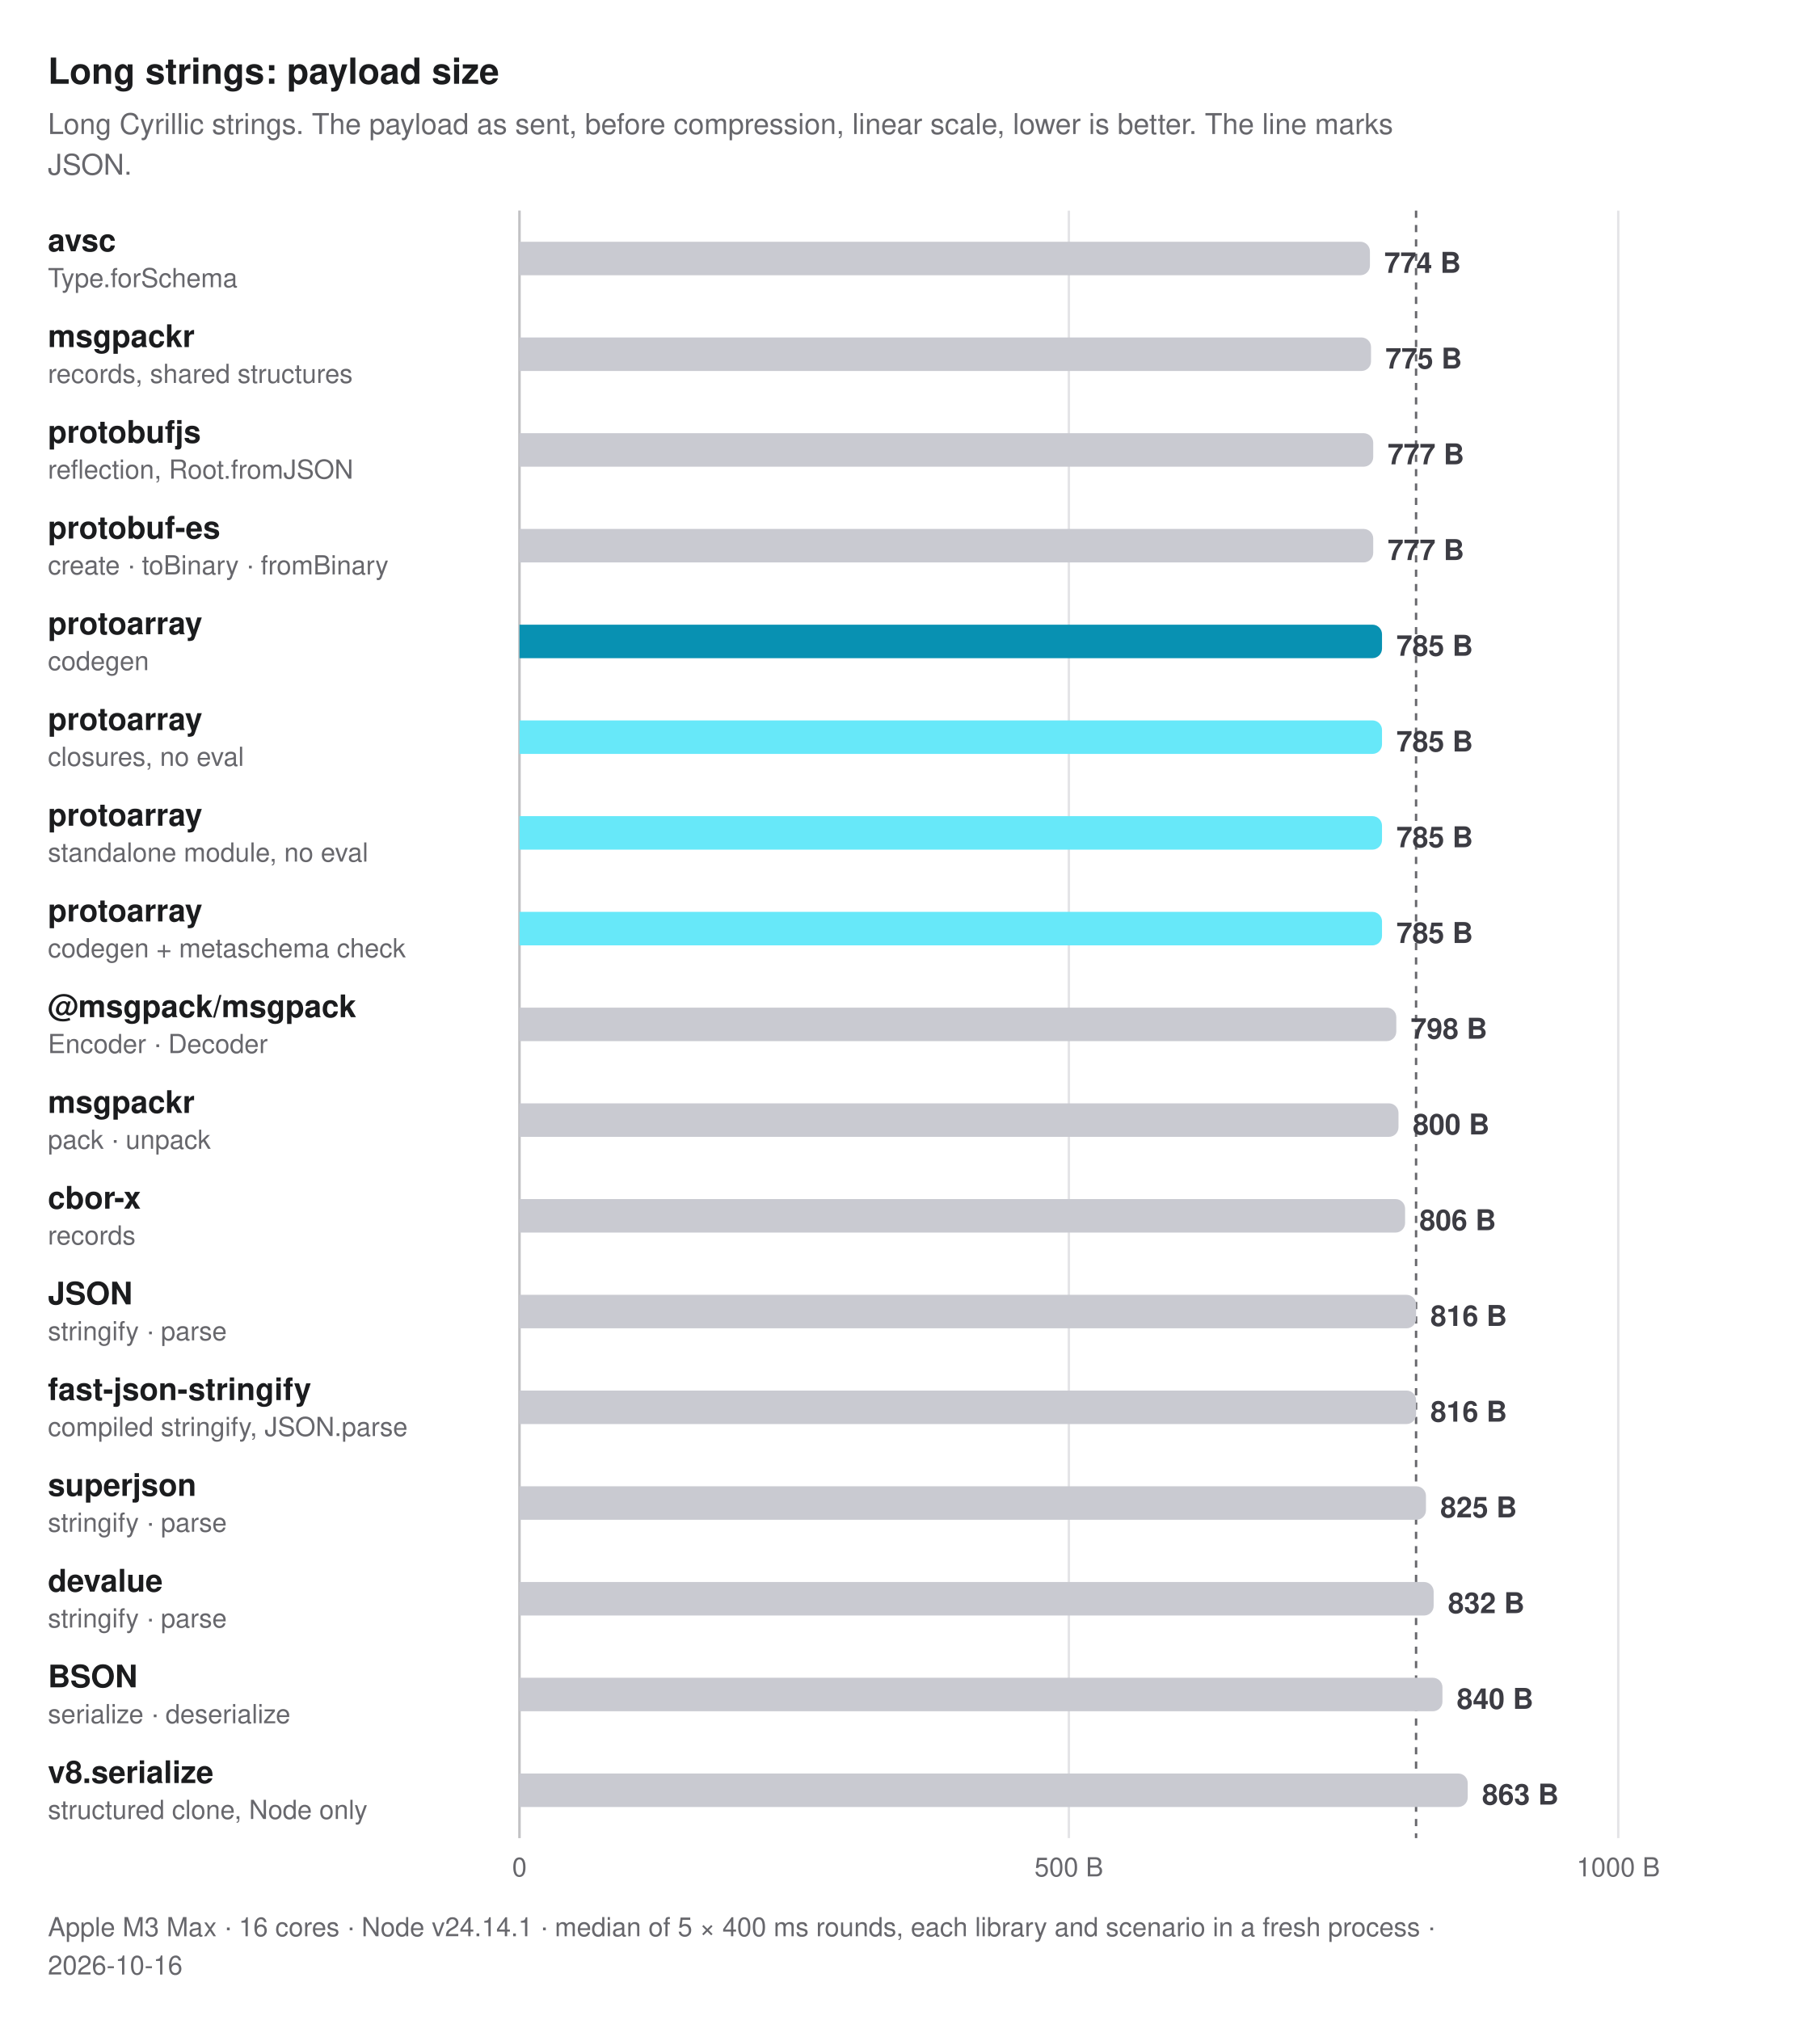
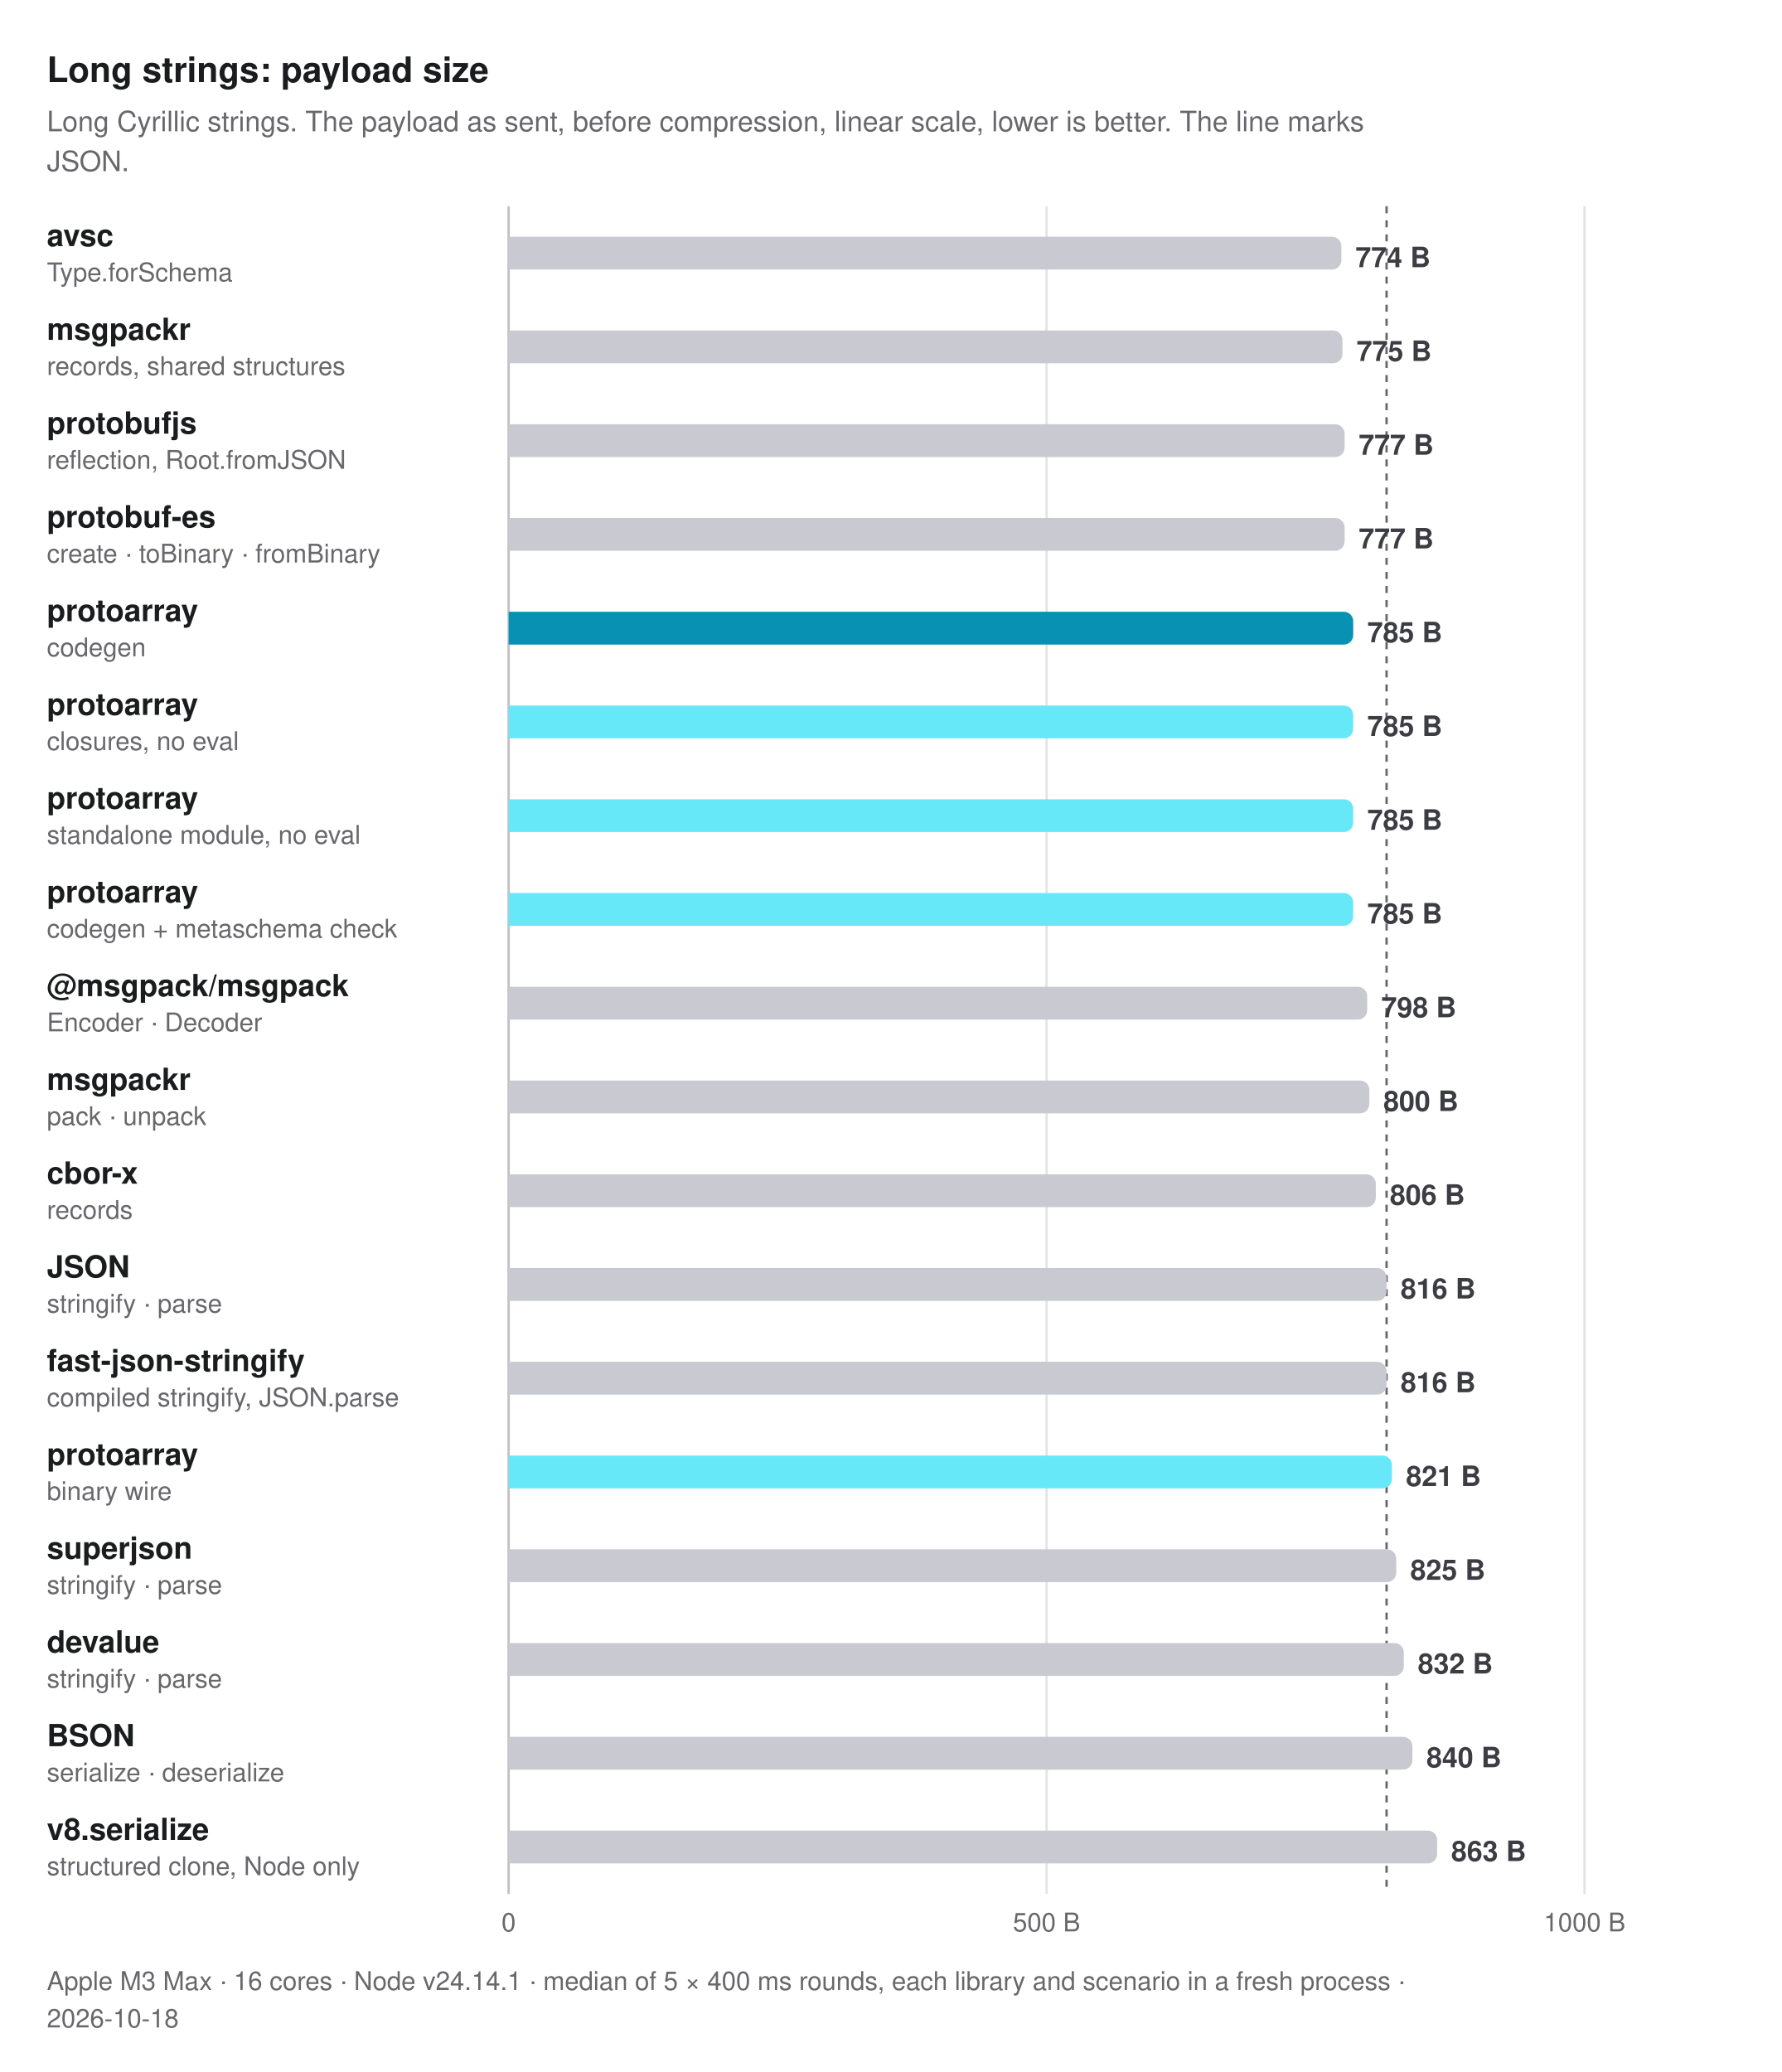
- <svg xmlns="http://www.w3.org/2000/svg" width="760" height="844" viewBox="0 0 760 844" role="img" aria-label="Long strings: payload size. Long Cyrillic strings. The payload as sent, before compression, linear scale, lower is better. The line marks JSON.">
+ <svg xmlns="http://www.w3.org/2000/svg" width="760" height="884" viewBox="0 0 760 884" role="img" aria-label="Long strings: payload size. Long Cyrillic strings. The payload as sent, before compression, linear scale, lower is better. The line marks JSON.">
  <style>
  text { font-family: -apple-system, BlinkMacSystemFont, "Segoe UI", Helvetica, Arial, sans-serif; }
  .title { font-size: 15px; font-weight: 700; fill: #1b1c1e; }
  .subtitle, .caption { font-size: 12px; fill: #67676c; }
  .caption { font-size: 11px; }
  .group { font-size: 11px; font-weight: 600; letter-spacing: 0.06em; fill: #67676c; }
  .label { font-size: 13px; font-weight: 600; fill: #1b1c1e; }
  .label.primary, .label.secondary { font-weight: 700; }
  .sublabel { font-size: 11px; fill: #67676c; }
  .value { font-size: 12px; font-weight: 600; fill: #3c3c43; font-variant-numeric: tabular-nums; }
  .value.small { font-size: 10px; }
  .legend { font-size: 11px; fill: #3c3c43; }
  .tick { font-size: 11px; fill: #67676c; font-variant-numeric: tabular-nums; }
  .grid { stroke: #e4e4e7; stroke-width: 1; }
  .axis { stroke: #c2c2c4; stroke-width: 1; }
  .ref { stroke: #67676c; stroke-width: 1; stroke-dasharray: 3 3; }
  .bar { fill: #c9cad1; }
  .bar.primary { fill: #0891b2; }
  .bar.secondary { fill: #67e8f9; }
  @media (prefers-color-scheme: dark) {
    .title, .label { fill: #dfdfd6; }
    .subtitle, .caption, .group, .sublabel, .tick { fill: #98989f; }
    .value, .legend { fill: #c2c2c4; }
    .grid { stroke: #2e2e32; }
    .axis { stroke: #48484c; }
    .ref { stroke: #98989f; }
    .bar { fill: #4a4b53; }
    .bar.primary { fill: #22d3ee; }
    .bar.secondary { fill: #0e7490; }
  }
</style>
  <text class="title" x="20" y="35">Long strings: payload size</text>
  <text class="subtitle" x="20" y="56">Long Cyrillic strings. The payload as sent, before compression, linear scale, lower is better. The line marks</text>
  <text class="subtitle" x="20" y="73">JSON.</text>
-   <line class="grid" x1="217" y1="88" x2="217" y2="768" />
-   <text class="tick" x="217" y="784" text-anchor="middle">0</text>
-   <line class="grid" x1="446.5" y1="88" x2="446.5" y2="768" />
-   <text class="tick" x="446.5" y="784" text-anchor="middle">500 B</text>
-   <line class="grid" x1="676" y1="88" x2="676" y2="768" />
-   <text class="tick" x="676" y="784" text-anchor="middle">1000 B</text>
-   <line class="axis" x1="217" y1="88" x2="217" y2="768" />
-   <line class="ref" x1="591.544" y1="88" x2="591.544" y2="768" />
+   <line class="grid" x1="217" y1="88" x2="217" y2="808" />
+   <text class="tick" x="217" y="824" text-anchor="middle">0</text>
+   <line class="grid" x1="446.5" y1="88" x2="446.5" y2="808" />
+   <text class="tick" x="446.5" y="824" text-anchor="middle">500 B</text>
+   <line class="grid" x1="676" y1="88" x2="676" y2="808" />
+   <text class="tick" x="676" y="824" text-anchor="middle">1000 B</text>
+   <line class="axis" x1="217" y1="88" x2="217" y2="808" />
+   <line class="ref" x1="591.544" y1="88" x2="591.544" y2="808" />
  <g>
    <text class="label" x="20" y="105">avsc</text>
    <text class="sublabel" x="20" y="120">Type.forSchema</text>
    <path class="bar" d="M217,101H568.266A4,4 0 0 1 572.266,105V111A4,4 0 0 1 568.266,115H217Z" />
    <text class="value" x="578.266" y="114">774 B</text>
  </g>
  <g>
    <text class="label" x="20" y="145">msgpackr</text>
    <text class="sublabel" x="20" y="160">records, shared structures</text>
    <path class="bar" d="M217,141H568.725A4,4 0 0 1 572.725,145V151A4,4 0 0 1 568.725,155H217Z" />
    <text class="value" x="578.725" y="154">775 B</text>
  </g>
  <g>
    <text class="label" x="20" y="185">protobufjs</text>
    <text class="sublabel" x="20" y="200">reflection, Root.fromJSON</text>
    <path class="bar" d="M217,181H569.643A4,4 0 0 1 573.643,185V191A4,4 0 0 1 569.643,195H217Z" />
    <text class="value" x="579.643" y="194">777 B</text>
  </g>
  <g>
    <text class="label" x="20" y="225">protobuf-es</text>
    <text class="sublabel" x="20" y="240">create · toBinary · fromBinary</text>
    <path class="bar" d="M217,221H569.643A4,4 0 0 1 573.643,225V231A4,4 0 0 1 569.643,235H217Z" />
    <text class="value" x="579.643" y="234">777 B</text>
  </g>
  <g>
    <text class="label primary" x="20" y="265">protoarray</text>
    <text class="sublabel" x="20" y="280">codegen</text>
    <path class="bar primary" d="M217,261H573.315A4,4 0 0 1 577.315,265V271A4,4 0 0 1 573.315,275H217Z" />
    <text class="value" x="583.315" y="274">785 B</text>
  </g>
  <g>
    <text class="label secondary" x="20" y="305">protoarray</text>
    <text class="sublabel" x="20" y="320">closures, no eval</text>
    <path class="bar secondary" d="M217,301H573.315A4,4 0 0 1 577.315,305V311A4,4 0 0 1 573.315,315H217Z" />
    <text class="value" x="583.315" y="314">785 B</text>
  </g>
  <g>
    <text class="label secondary" x="20" y="345">protoarray</text>
    <text class="sublabel" x="20" y="360">standalone module, no eval</text>
    <path class="bar secondary" d="M217,341H573.315A4,4 0 0 1 577.315,345V351A4,4 0 0 1 573.315,355H217Z" />
    <text class="value" x="583.315" y="354">785 B</text>
  </g>
  <g>
    <text class="label secondary" x="20" y="385">protoarray</text>
    <text class="sublabel" x="20" y="400">codegen + metaschema check</text>
    <path class="bar secondary" d="M217,381H573.315A4,4 0 0 1 577.315,385V391A4,4 0 0 1 573.315,395H217Z" />
    <text class="value" x="583.315" y="394">785 B</text>
  </g>
  <g>
    <text class="label" x="20" y="425">@msgpack/msgpack</text>
    <text class="sublabel" x="20" y="440">Encoder · Decoder</text>
    <path class="bar" d="M217,421H579.282A4,4 0 0 1 583.282,425V431A4,4 0 0 1 579.282,435H217Z" />
    <text class="value" x="589.282" y="434">798 B</text>
  </g>
  <g>
    <text class="label" x="20" y="465">msgpackr</text>
    <text class="sublabel" x="20" y="480">pack · unpack</text>
    <path class="bar" d="M217,461H580.2A4,4 0 0 1 584.2,465V471A4,4 0 0 1 580.2,475H217Z" />
    <text class="value" x="590.2" y="474">800 B</text>
  </g>
  <g>
    <text class="label" x="20" y="505">cbor-x</text>
    <text class="sublabel" x="20" y="520">records</text>
    <path class="bar" d="M217,501H582.954A4,4 0 0 1 586.954,505V511A4,4 0 0 1 582.954,515H217Z" />
    <text class="value" x="592.954" y="514">806 B</text>
  </g>
  <g>
    <text class="label" x="20" y="545">JSON</text>
    <text class="sublabel" x="20" y="560">stringify · parse</text>
    <path class="bar" d="M217,541H587.544A4,4 0 0 1 591.544,545V551A4,4 0 0 1 587.544,555H217Z" />
    <text class="value" x="597.544" y="554">816 B</text>
  </g>
  <g>
    <text class="label" x="20" y="585">fast-json-stringify</text>
    <text class="sublabel" x="20" y="600">compiled stringify, JSON.parse</text>
    <path class="bar" d="M217,581H587.544A4,4 0 0 1 591.544,585V591A4,4 0 0 1 587.544,595H217Z" />
    <text class="value" x="597.544" y="594">816 B</text>
  </g>
  <g>
-     <text class="label" x="20" y="625">superjson</text>
-     <text class="sublabel" x="20" y="640">stringify · parse</text>
-     <path class="bar" d="M217,621H591.675A4,4 0 0 1 595.675,625V631A4,4 0 0 1 591.675,635H217Z" />
-     <text class="value" x="601.675" y="634">825 B</text>
+     <text class="label secondary" x="20" y="625">protoarray</text>
+     <text class="sublabel" x="20" y="640">binary wire</text>
+     <path class="bar secondary" d="M217,621H589.839A4,4 0 0 1 593.839,625V631A4,4 0 0 1 589.839,635H217Z" />
+     <text class="value" x="599.839" y="634">821 B</text>
  </g>
  <g>
-     <text class="label" x="20" y="665">devalue</text>
+     <text class="label" x="20" y="665">superjson</text>
    <text class="sublabel" x="20" y="680">stringify · parse</text>
-     <path class="bar" d="M217,661H594.888A4,4 0 0 1 598.888,665V671A4,4 0 0 1 594.888,675H217Z" />
-     <text class="value" x="604.888" y="674">832 B</text>
+     <path class="bar" d="M217,661H591.675A4,4 0 0 1 595.675,665V671A4,4 0 0 1 591.675,675H217Z" />
+     <text class="value" x="601.675" y="674">825 B</text>
  </g>
  <g>
-     <text class="label" x="20" y="705">BSON</text>
-     <text class="sublabel" x="20" y="720">serialize · deserialize</text>
-     <path class="bar" d="M217,701H598.56A4,4 0 0 1 602.56,705V711A4,4 0 0 1 598.56,715H217Z" />
-     <text class="value" x="608.56" y="714">840 B</text>
+     <text class="label" x="20" y="705">devalue</text>
+     <text class="sublabel" x="20" y="720">stringify · parse</text>
+     <path class="bar" d="M217,701H594.888A4,4 0 0 1 598.888,705V711A4,4 0 0 1 594.888,715H217Z" />
+     <text class="value" x="604.888" y="714">832 B</text>
  </g>
  <g>
-     <text class="label" x="20" y="745">v8.serialize</text>
-     <text class="sublabel" x="20" y="760">structured clone, Node only</text>
-     <path class="bar" d="M217,741H609.117A4,4 0 0 1 613.117,745V751A4,4 0 0 1 609.117,755H217Z" />
-     <text class="value" x="619.117" y="754">863 B</text>
+     <text class="label" x="20" y="745">BSON</text>
+     <text class="sublabel" x="20" y="760">serialize · deserialize</text>
+     <path class="bar" d="M217,741H598.56A4,4 0 0 1 602.56,745V751A4,4 0 0 1 598.56,755H217Z" />
+     <text class="value" x="608.56" y="754">840 B</text>
  </g>
-   <text class="caption" x="20" y="809">Apple M3 Max · 16 cores · Node v24.14.1 · median of 5 × 400 ms rounds, each library and scenario in a fresh process ·</text>
-   <text class="caption" x="20" y="825">2026-10-16</text>
+   <g>
+     <text class="label" x="20" y="785">v8.serialize</text>
+     <text class="sublabel" x="20" y="800">structured clone, Node only</text>
+     <path class="bar" d="M217,781H609.117A4,4 0 0 1 613.117,785V791A4,4 0 0 1 609.117,795H217Z" />
+     <text class="value" x="619.117" y="794">863 B</text>
+   </g>
+   <text class="caption" x="20" y="849">Apple M3 Max · 16 cores · Node v24.14.1 · median of 5 × 400 ms rounds, each library and scenario in a fresh process ·</text>
+   <text class="caption" x="20" y="865">2026-10-18</text>
</svg>
